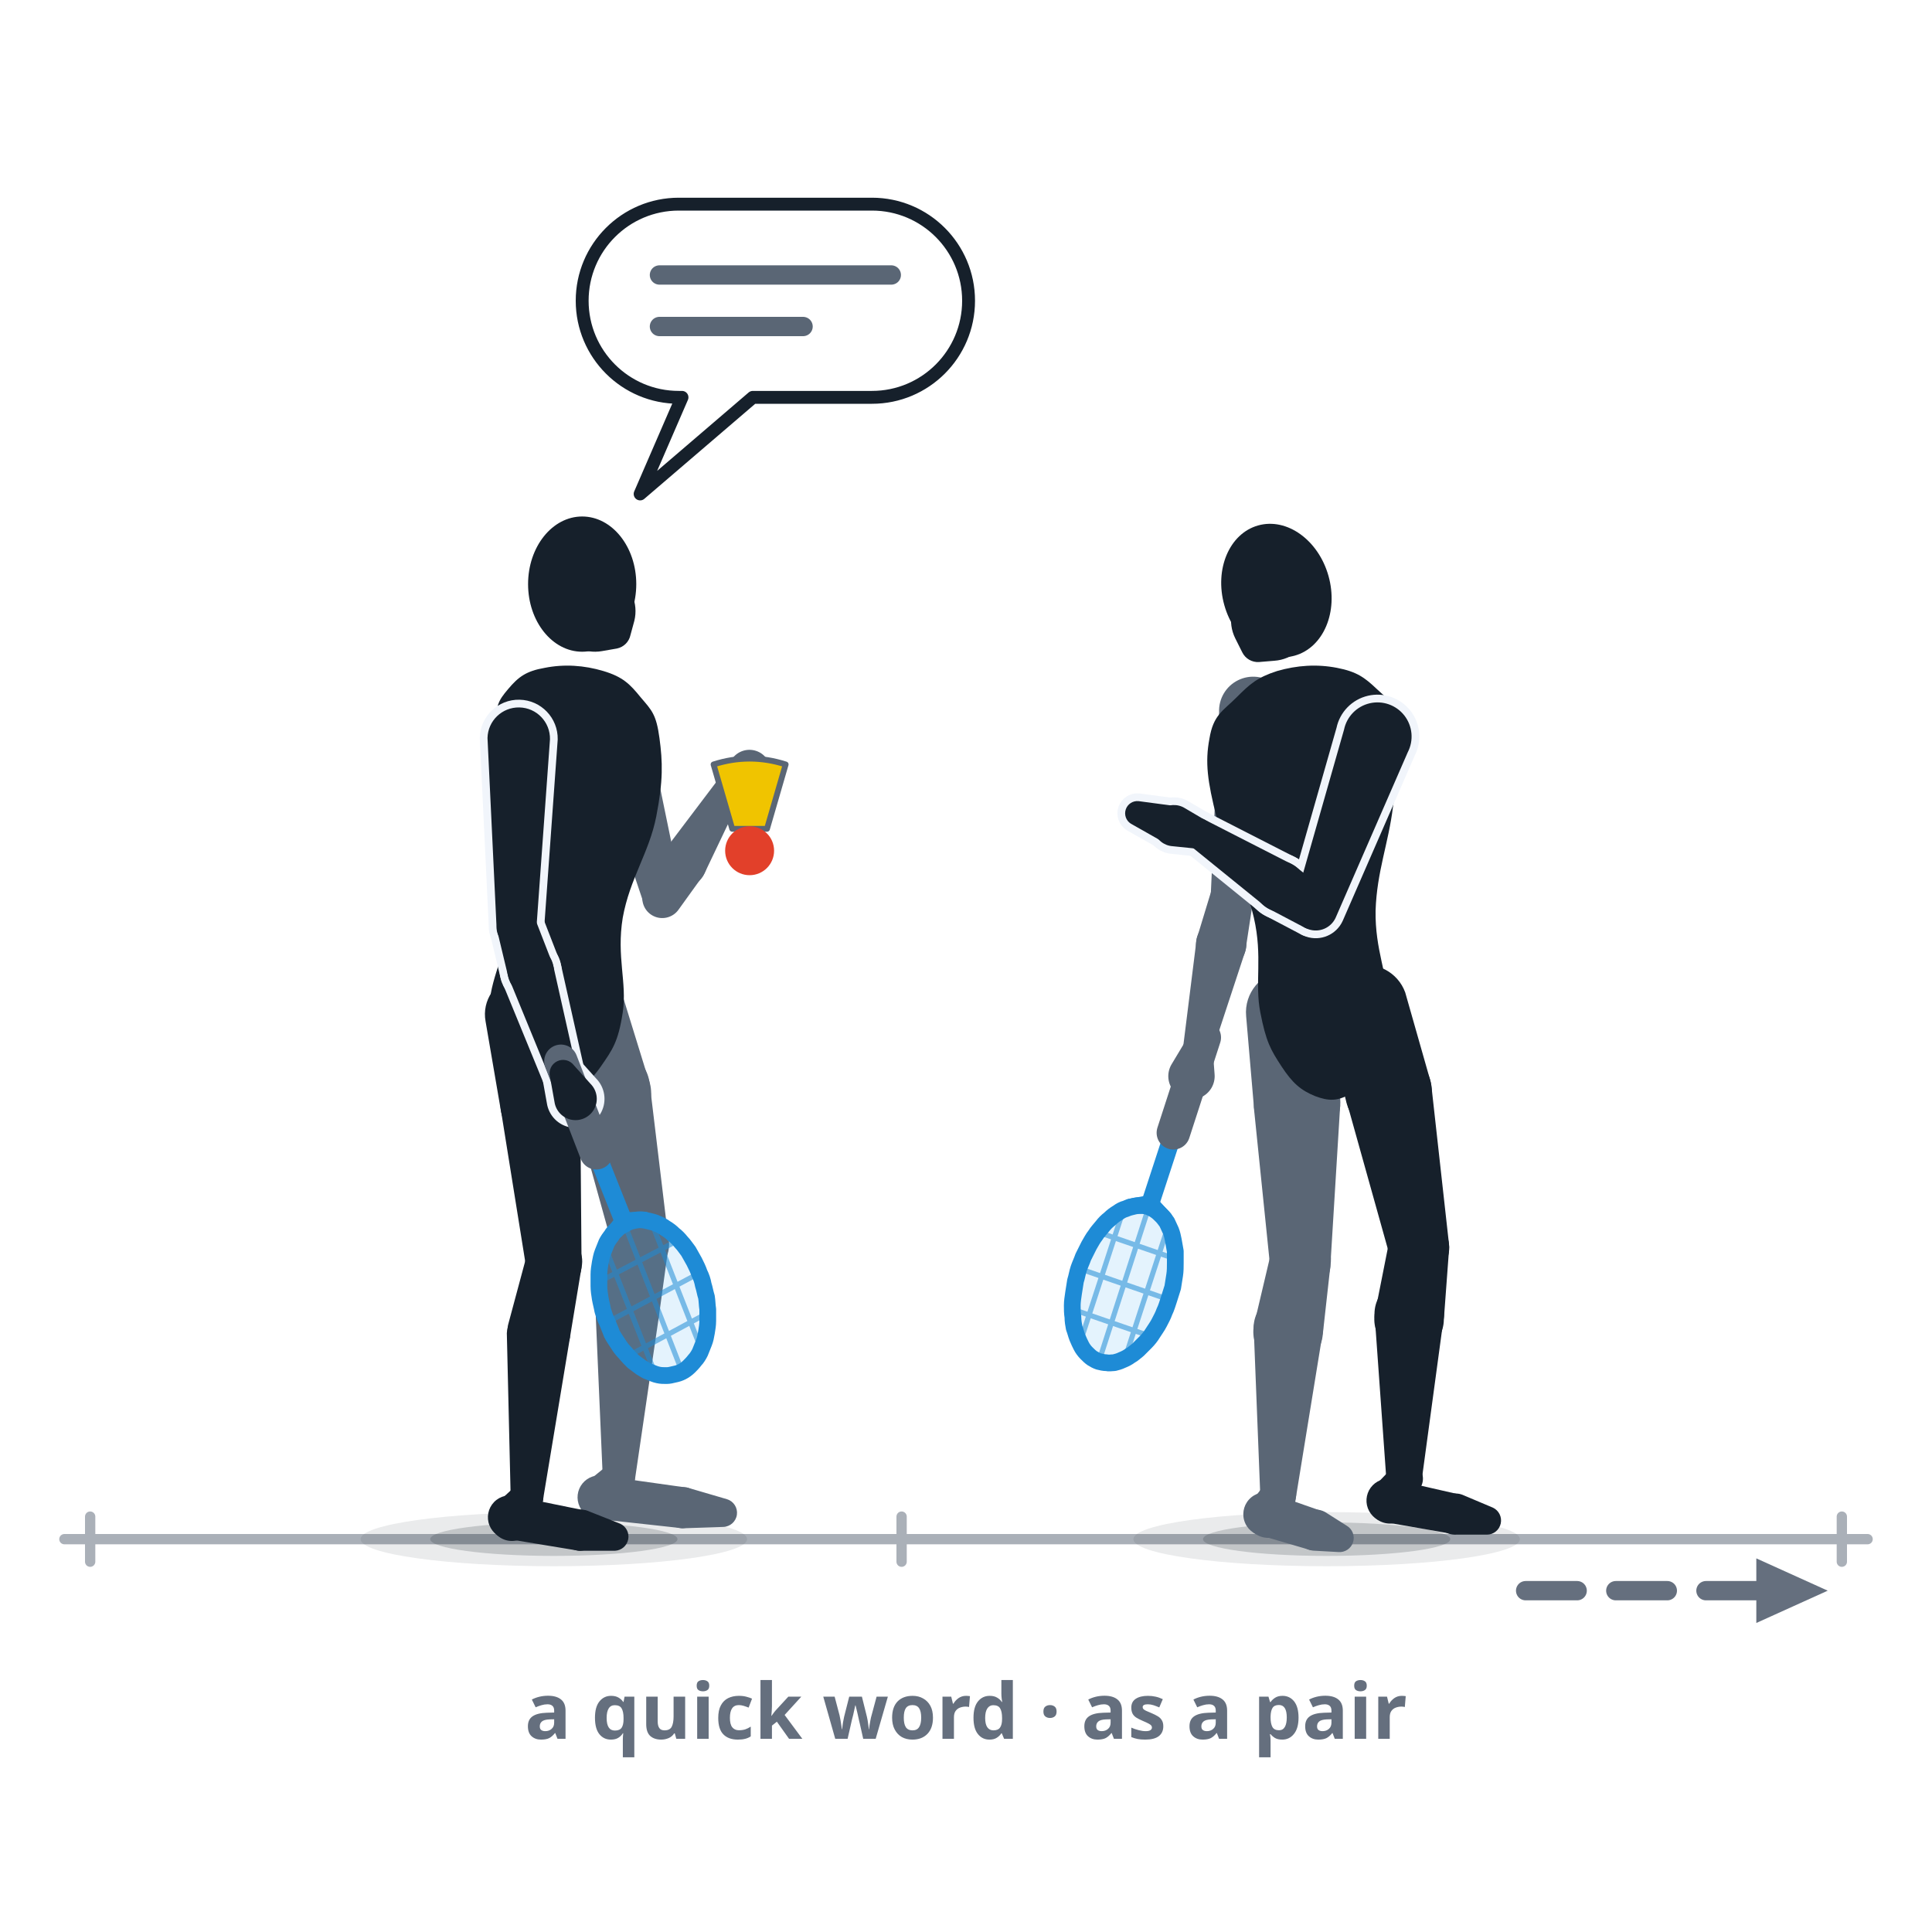
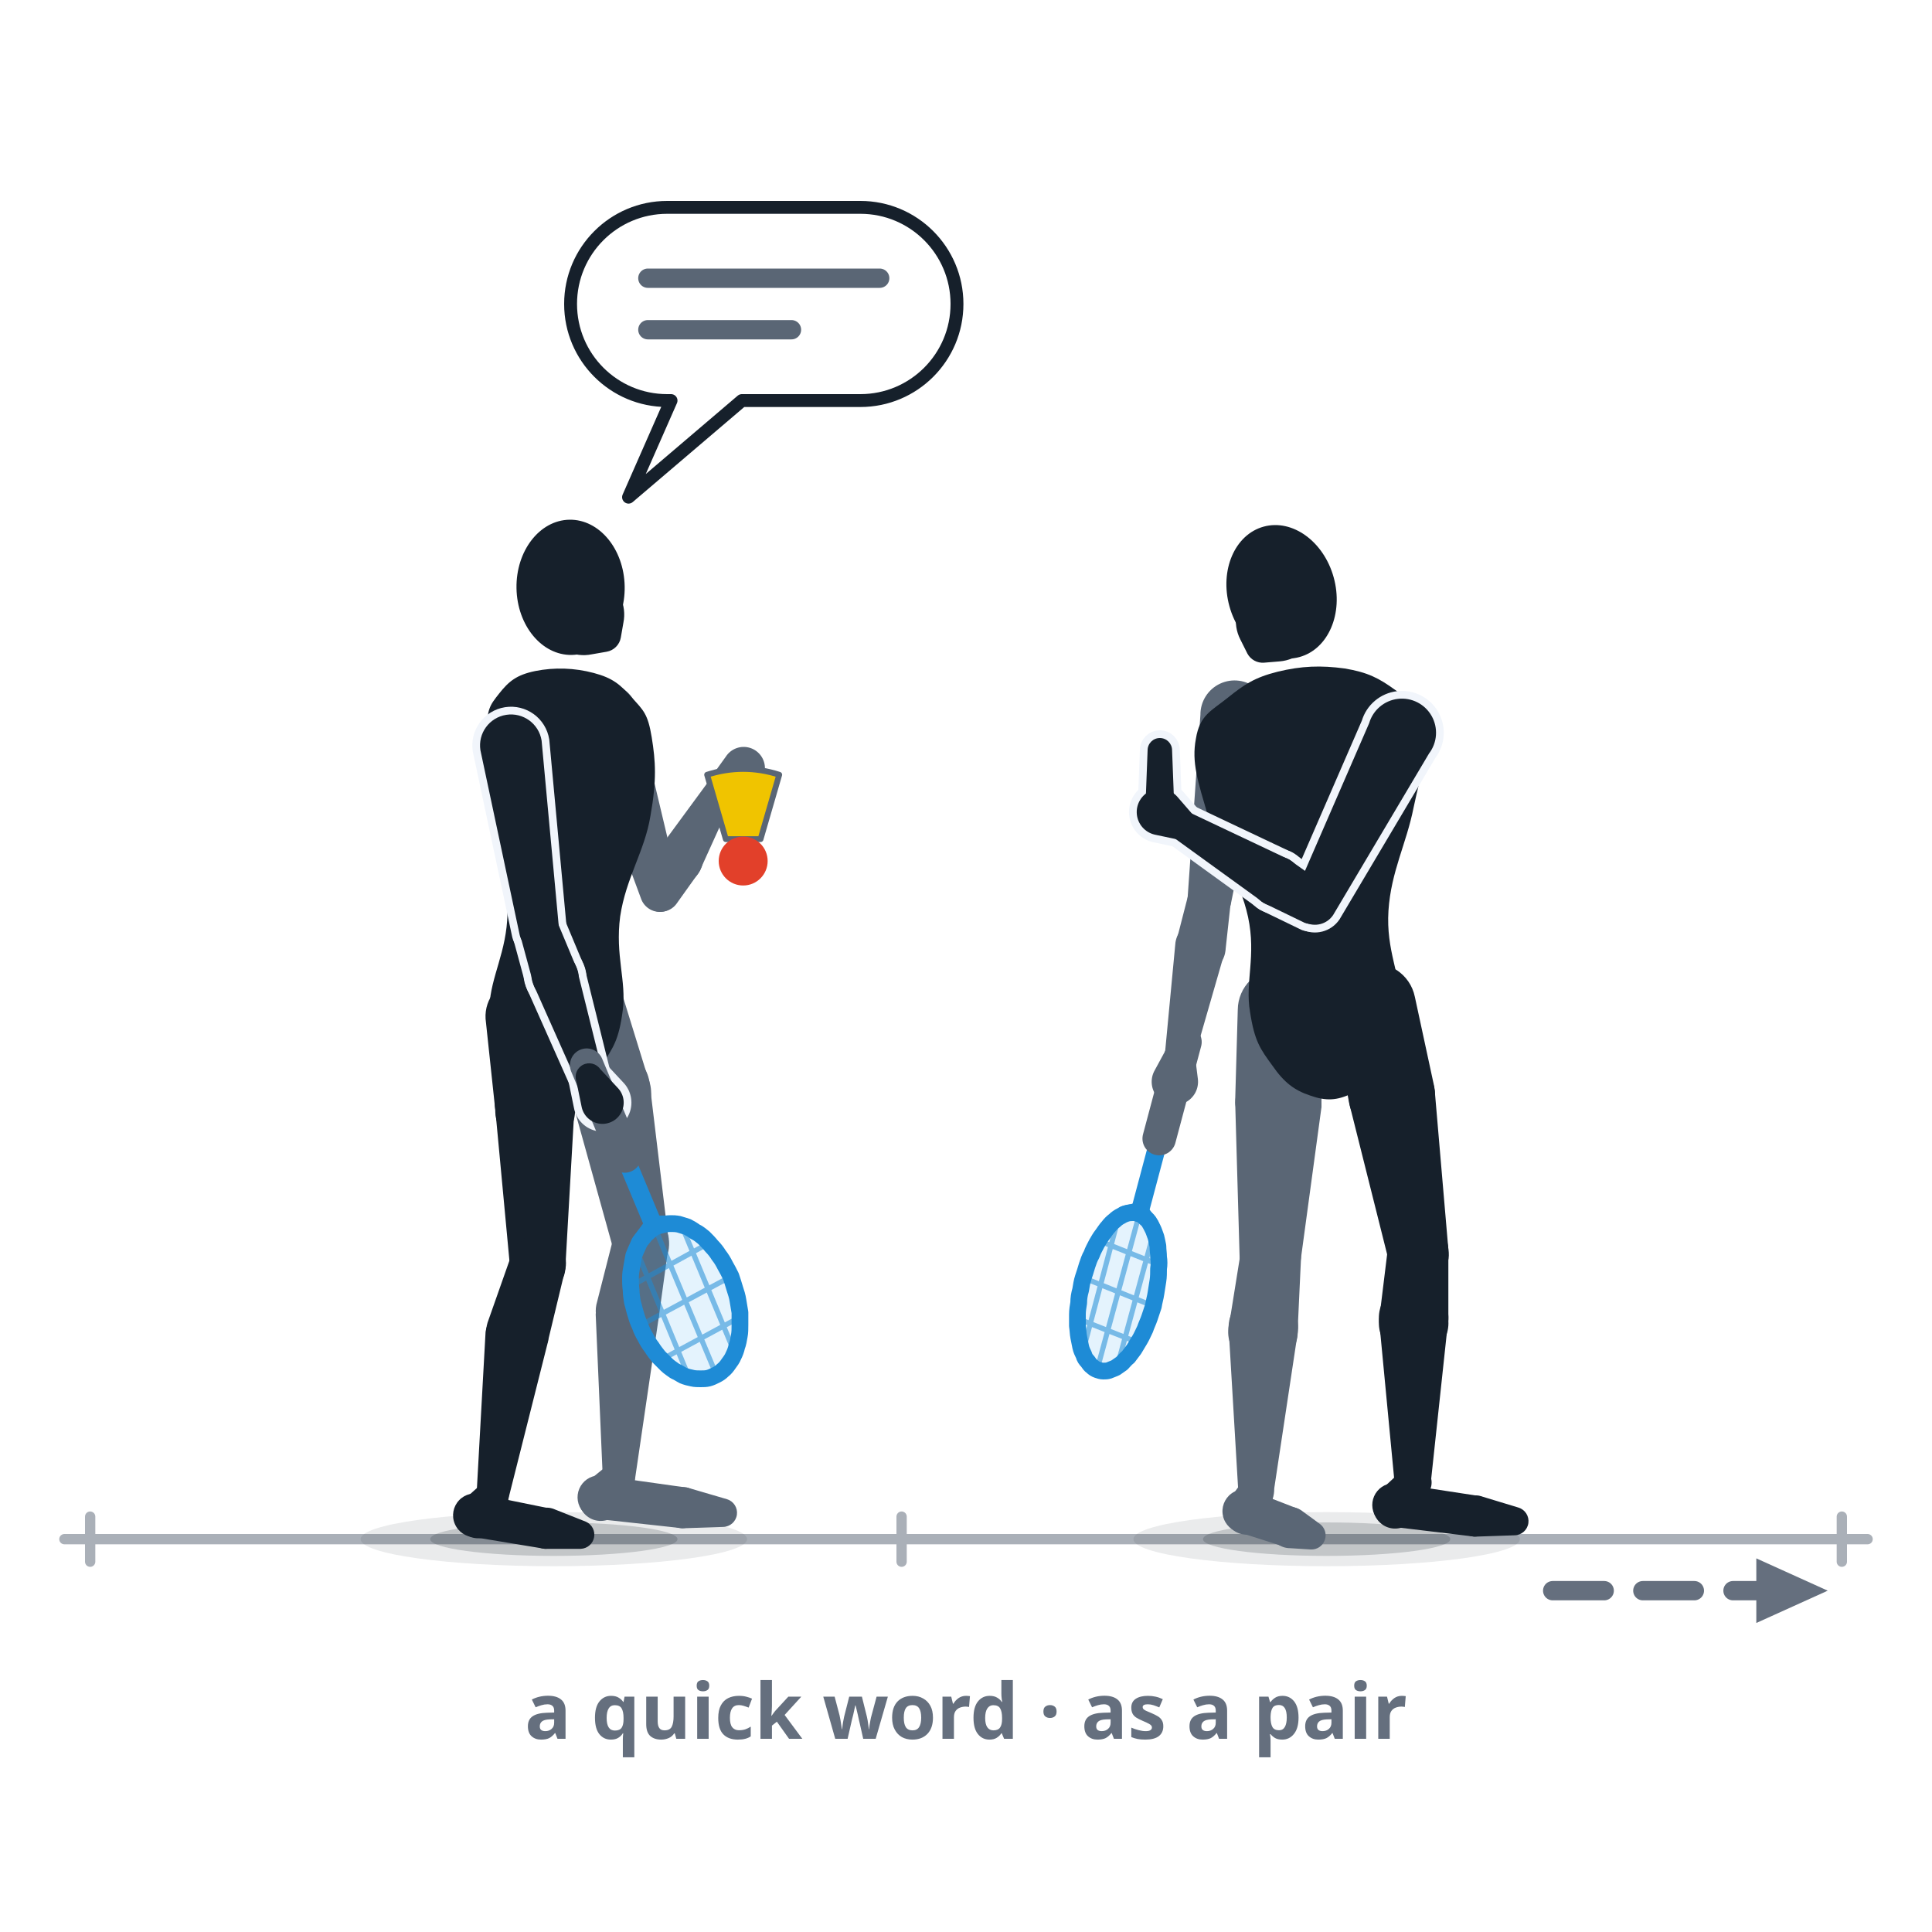
- <svg xmlns="http://www.w3.org/2000/svg" viewBox="0 0 300 300" role="img" data-quelle="figuren" aria-label="Talking it through: two doubles partners in their own court before the serve, facing each other. On the left the rear-court player behind the service line; about to serve, holding the Speeder in the free hand and saying the essentials in one sentence. On the right the attacking player, feet already pointing forward, nods and raises an open hand. A dashed arrow shows the way forward.">
+ <svg xmlns="http://www.w3.org/2000/svg" viewBox="0 0 300 300" role="img" data-quelle="figuren" aria-label="Talking it through: two doubles partners in their own court before the serve, facing each other. On the left, behind the service line, the rear-court player, who serves next, holds the Speeder in the free hand and says the essentials in one sentence. On the right the attacking player, feet already pointing forward, nods and gives a thumbs-up. A dashed arrow shows the attacking player's path to the front.">
  <style>
    .s-k{fill:var(--tinte,#16202b)}
    .s-f{fill:var(--tinte-2,#5a6675)}
    .s-x{fill:var(--flaeche-2,#f1f5fb);stroke:var(--flaeche-2,#f1f5fb);stroke-width:2.4;stroke-linejoin:round}
    .s-rf{fill:var(--primaer,#38a4f1);opacity:.14}
    .s-rs{fill:none;stroke:var(--primaer-dunkel,#1e8bd6);stroke-width:.8;opacity:.55}
    .s-rr{fill:none;stroke:var(--primaer-dunkel,#1e8bd6);stroke-width:2.6;stroke-linejoin:round}
    .s-rh{fill:none;stroke:var(--primaer-dunkel,#1e8bd6);stroke-width:2.1;stroke-linecap:round;stroke-linejoin:round}
    .s-rsch{fill:none;stroke:var(--primaer-dunkel,#1e8bd6);stroke-width:2.8;stroke-linecap:round}
    .s-rg{fill:none;stroke:var(--tinte-2,#5a6675);stroke-width:5.2;stroke-linecap:round}
    .s-korb{fill:var(--speeder-korb,#f0c400);stroke:var(--tinte-2,#5a6675);stroke-width:.9;stroke-linejoin:round}
    .s-kappe{fill:var(--speeder-kappe,#e2402a)}
    .s-sch{fill:var(--schatten-boden,#16202b2e)}
    .s-schw{fill:var(--schatten-boden,#16202b2e);opacity:.5}
    .s-wegg{fill:none;stroke:var(--tinte-3,#656f7e);stroke-width:3;stroke-dasharray:8 6;stroke-linecap:round}
    .s-mkg{fill:var(--tinte-3,#656f7e)}
    .s-boden{fill:none;stroke:var(--tinte-3,#656f7e);stroke-width:1.6;opacity:.55;stroke-linecap:round}
    .s-blase{fill:var(--flaeche,#ffffff);stroke:var(--tinte,#16202b);stroke-width:2;stroke-linejoin:round}
    .s-zeile{fill:none;stroke:var(--tinte-2,#5a6675);stroke-width:3;stroke-linecap:round}
    .st{fill:var(--tinte-3,#656f7e);font:600 12px/1 system-ui,sans-serif;text-anchor:middle}
  </style>
  <defs>
    <marker id="p047" viewBox="0 0 10 10" markerWidth="4.4" markerHeight="4.4" refX="5" refY="5" orient="auto">
      <path d="M1,1.2 L9.4,5 L1,8.8 Z" class="s-mkg" />
    </marker>
  </defs>
  <path class="s-boden" d="M10,239L290,239M14,235.5L14,242.5M140,235.5L140,242.5M286,235.5L286,242.5" />
  <ellipse class="s-schw" cx="86" cy="239" rx="30" ry="4.2" />
  <ellipse class="s-sch" cx="86" cy="239" rx="19.2" ry="2.6" />
  <ellipse class="s-schw" cx="206" cy="239" rx="30" ry="4.2" />
  <ellipse class="s-sch" cx="206" cy="239" rx="19.2" ry="2.6" />
-   <path class="s-wegg" d="M236.9,247L278,247" marker-end="url(#p047)" />
+   <path class="s-wegg" d="M241.1,247L278,247" marker-end="url(#p047)" />
  <g class="s-f">
-     <path d="M193.5,157.8L194.7,171.8A6.7,6.7 0 1 0 208.1,170.5L206.5,156.6A6.5,6.5 0 0 0 193.5,157.8Z" />
-     <path d="M194.7,172L197.2,196.4A4.7,4.7 0 0 0 206.6,196.2L208.1,171.7A6.7,6.7 0 1 0 194.7,172Z" />
-     <path d="M197.3,194.8L194.8,205.4A5.4,5.4 0 1 0 205.4,207.2L206.6,196.4A4.7,4.7 0 0 0 197.3,194.8Z" />
-     <path d="M194.7,206.9L195.7,232.3A2.7,2.7 0 0 0 201.2,232.7L205.3,207.5A5.4,5.4 0 1 0 194.7,206.9Z" />
-     <path d="M196.3,230.6L194.3,233.2A3.4,3.4 0 1 0 200.2,236.2L201.1,233A2.7,2.7 0 0 0 196.3,230.6Z" />
-     <path d="M196,238.5L203.5,240.7A3.2,3.2 0 0 0 205.4,234.7L198,232.1A3.4,3.4 0 1 0 196,238.5Z" />
-     <path d="M204.2,240.8L207.8,241A2.2,2.2 0 0 0 209.1,236.9L206.1,235A3.2,3.2 0 1 0 204.2,240.8Z" />
+     <path d="M192.2,156.8L191.8,170.8A6.7,6.7 0 1 0 205.2,171L205.2,156.9A6.5,6.5 0 0 0 192.2,156.8Z" />
+     <path d="M191.8,171.2L192.5,195.7A4.7,4.7 0 0 0 201.9,196.2L205.2,171.9A6.7,6.7 0 1 0 191.8,171.2Z" />
+     <path d="M192.6,194.8L190.9,205.4A5.4,5.4 0 1 0 201.5,206.5L202,195.8A4.7,4.7 0 0 0 192.6,194.8Z" />
+     <path d="M190.8,206.6L192.3,231.9A2.7,2.7 0 0 0 197.7,232.2L201.5,207A5.4,5.4 0 1 0 190.8,206.6Z" />
+     <path d="M192.8,230.2L190.9,232.8A3.4,3.4 0 1 0 196.9,235.6L197.7,232.4A2.7,2.7 0 0 0 192.8,230.2Z" />
+     <path d="M192.6,238L199.5,240.2A3.2,3.2 0 0 0 201.6,234.3L194.9,231.7A3.4,3.4 0 1 0 192.6,238Z" />
+     <path d="M200.3,240.4L203.5,240.6A2.2,2.2 0 0 0 204.9,236.6L202.3,234.7A3.2,3.2 0 1 0 200.3,240.4Z" />
  </g>
  <g class="s-f">
-     <path d="M189.3,110.6L188,139.1A3.4,3.4 0 0 0 194.6,139.8L199.7,111.8A5.3,5.3 0 1 0 189.3,110.6Z" />
-     <path d="M188.1,138.3L186,145.2A3.9,3.9 0 1 0 193.5,146.9L194.6,139.7A3.4,3.4 0 0 0 188.1,138.3Z" />
-     <path d="M185.8,145.9L183.7,162.7A2.3,2.3 0 0 0 188.1,163.7L193.4,147.6A3.9,3.9 0 1 0 185.8,145.9Z" />
+     <path d="M186.4,111L184.4,139.6A3.4,3.4 0 0 0 191.1,140.5L196.8,112.4A5.3,5.3 0 1 0 186.4,111Z" />
+     <path d="M184.5,139L182.7,146A3.9,3.9 0 1 0 190.3,147.5L191.1,140.2A3.4,3.4 0 0 0 184.5,139Z" />
+     <path d="M182.5,146.6L180.9,163.5A2.3,2.3 0 0 0 185.4,164.4L190.1,148.1A3.9,3.9 0 1 0 182.5,146.6Z" />
  </g>
-   <path class="s-rf" d="M170.6,211.4C170.3,211.3 169.9,211.1 169.6,210.9C169.3,210.7 169,210.4 168.7,210.1C168.4,209.8 168.1,209.4 167.9,209C167.7,208.6 167.5,208.2 167.3,207.7C167.1,207.2 167,206.7 166.8,206.2C166.7,205.7 166.6,205.1 166.6,204.5C166.5,203.9 166.5,203.3 166.5,202.7C166.5,202.1 166.6,201.5 166.7,200.8C166.8,200.2 166.9,199.6 167,198.9C167.2,198.3 167.3,197.6 167.5,197C167.7,196.4 168,195.8 168.2,195.2C168.5,194.6 168.8,194 169.1,193.4C169.4,192.9 169.7,192.3 170.1,191.8C170.4,191.3 170.8,190.9 171.2,190.4C171.5,190 171.9,189.6 172.3,189.3C172.7,188.9 173.1,188.6 173.6,188.3C174,188 174.4,187.8 174.8,187.7C175.2,187.5 175.7,187.4 176.1,187.3C176.5,187.2 176.9,187.2 177.3,187.2C177.7,187.2 178.1,187.3 178.4,187.4C178.8,187.6 179.1,187.7 179.5,188C179.8,188.2 180.1,188.5 180.4,188.8C180.7,189.1 180.9,189.4 181.2,189.8C181.4,190.2 181.6,190.7 181.8,191.1C182,191.6 182.1,192.1 182.2,192.6C182.3,193.2 182.4,193.7 182.5,194.3C182.5,194.9 182.5,195.5 182.5,196.1C182.5,196.7 182.5,197.4 182.4,198C182.3,198.6 182.2,199.3 182.1,199.9C181.9,200.5 181.7,201.2 181.5,201.8C181.3,202.4 181.1,203.1 180.8,203.7C180.6,204.3 180.3,204.8 180,205.4C179.7,206 179.3,206.5 179,207C178.7,207.5 178.3,208 177.9,208.4C177.5,208.8 177.1,209.2 176.7,209.6C176.3,209.9 175.9,210.3 175.5,210.5C175.1,210.8 174.7,211 174.2,211.2C173.8,211.4 173.4,211.5 173,211.6C172.6,211.6 172.2,211.7 171.8,211.6C171.4,211.6 171,211.5 170.6,211.4Z" />
-   <path class="s-rs" d="M181.2,191L174.9,210.3M178.1,188.3L170.9,210.6M174.2,188.6L167.9,207.9M182,195.3L171,191.5M180.9,201.6L168.2,197.2M178.1,207.3L167.1,203.5" />
-   <path class="s-rh" d="M181,189.1L178.7,186.6L175.4,187.2" />
-   <path class="s-rsch" d="M182.2,175.9L178.7,186.6" />
-   <path class="s-rr" d="M170.6,211.4C170.3,211.3 169.9,211.1 169.6,210.9C169.3,210.7 169,210.4 168.7,210.1C168.4,209.8 168.1,209.4 167.9,209C167.7,208.6 167.5,208.2 167.3,207.7C167.1,207.2 167,206.7 166.8,206.2C166.7,205.7 166.6,205.1 166.6,204.5C166.5,203.9 166.5,203.3 166.5,202.7C166.5,202.1 166.6,201.5 166.7,200.8C166.8,200.2 166.9,199.6 167,198.9C167.2,198.3 167.3,197.6 167.5,197C167.7,196.4 168,195.8 168.2,195.2C168.5,194.6 168.8,194 169.1,193.4C169.4,192.9 169.7,192.3 170.1,191.8C170.4,191.3 170.8,190.9 171.2,190.4C171.5,190 171.9,189.6 172.3,189.3C172.7,188.9 173.1,188.6 173.6,188.3C174,188 174.4,187.8 174.8,187.7C175.2,187.5 175.7,187.4 176.1,187.3C176.5,187.2 176.9,187.2 177.3,187.2C177.7,187.2 178.1,187.3 178.4,187.4C178.8,187.6 179.1,187.7 179.5,188C179.8,188.2 180.1,188.5 180.4,188.8C180.7,189.1 180.9,189.4 181.2,189.8C181.4,190.2 181.6,190.7 181.8,191.1C182,191.6 182.1,192.1 182.2,192.6C182.3,193.2 182.4,193.7 182.5,194.3C182.5,194.9 182.5,195.5 182.5,196.1C182.5,196.7 182.5,197.4 182.4,198C182.3,198.6 182.2,199.3 182.1,199.9C181.9,200.5 181.7,201.2 181.5,201.8C181.3,202.4 181.1,203.1 180.8,203.7C180.6,204.3 180.3,204.8 180,205.4C179.7,206 179.3,206.5 179,207C178.7,207.5 178.3,208 177.9,208.4C177.5,208.8 177.1,209.2 176.7,209.6C176.3,209.9 175.9,210.3 175.5,210.5C175.1,210.8 174.7,211 174.2,211.2C173.8,211.4 173.4,211.5 173,211.6C172.6,211.6 172.2,211.7 171.8,211.6C171.4,211.6 171,211.5 170.6,211.4Z" />
-   <path class="s-rg" d="M187,161.1L182.2,175.9" />
+   <path class="s-rf" d="M170.4,212.7C170.1,212.6 169.8,212.4 169.6,212.2C169.3,212 169.1,211.7 168.9,211.4C168.6,211.1 168.4,210.8 168.3,210.4C168.1,210 167.9,209.6 167.8,209.1C167.7,208.6 167.6,208.1 167.5,207.6C167.4,207.1 167.4,206.5 167.3,205.9C167.3,205.4 167.3,204.8 167.3,204.1C167.3,203.5 167.4,202.9 167.5,202.3C167.5,201.6 167.6,201 167.8,200.3C167.9,199.7 168,199 168.2,198.4C168.4,197.8 168.6,197.2 168.8,196.5C169,195.9 169.2,195.3 169.5,194.8C169.7,194.2 170,193.7 170.3,193.1C170.6,192.6 170.8,192.2 171.2,191.7C171.5,191.3 171.8,190.8 172.1,190.5C172.4,190.1 172.7,189.8 173.1,189.5C173.4,189.2 173.7,189 174.1,188.8C174.4,188.6 174.7,188.5 175,188.4C175.4,188.3 175.7,188.3 176,188.3C176.3,188.3 176.6,188.4 176.9,188.5C177.2,188.6 177.4,188.7 177.7,189C177.9,189.2 178.2,189.4 178.4,189.7C178.6,190 178.8,190.4 179,190.8C179.2,191.2 179.3,191.6 179.5,192.1C179.6,192.5 179.7,193 179.8,193.5C179.8,194.1 179.9,194.6 179.9,195.2C180,195.8 180,196.4 179.9,197C179.9,197.6 179.9,198.3 179.8,198.9C179.7,199.5 179.6,200.2 179.5,200.8C179.4,201.5 179.2,202.1 179.1,202.8C178.9,203.4 178.7,204 178.5,204.6C178.3,205.2 178,205.8 177.8,206.4C177.5,207 177.3,207.5 177,208C176.7,208.5 176.4,209 176.1,209.5C175.8,209.9 175.5,210.3 175.2,210.7C174.8,211 174.5,211.4 174.2,211.7C173.9,211.9 173.5,212.2 173.2,212.4C172.9,212.5 172.5,212.7 172.2,212.8C171.9,212.9 171.6,212.9 171.3,212.9C171,212.9 170.7,212.8 170.4,212.7Z" />
+   <path class="s-rs" d="M179,191.9L173.7,211.4M176.7,189.3L170.6,211.8M173.5,189.7L168.3,209.3M179.5,196.2L171,192.8M178.6,202.6L168.7,198.6M176.3,208.3L167.7,204.9" />
+   <path class="s-rh" d="M178.9,190.1L177.1,187.7L174.5,188.3" />
+   <path class="s-rsch" d="M180,176.8L177.1,187.7" />
+   <path class="s-rr" d="M170.4,212.7C170.1,212.6 169.8,212.4 169.6,212.2C169.3,212 169.1,211.7 168.9,211.4C168.6,211.1 168.4,210.8 168.3,210.4C168.1,210 167.9,209.6 167.8,209.1C167.7,208.6 167.6,208.1 167.5,207.6C167.4,207.1 167.4,206.5 167.3,205.9C167.3,205.4 167.3,204.8 167.3,204.1C167.3,203.5 167.4,202.9 167.5,202.3C167.5,201.6 167.6,201 167.8,200.3C167.9,199.7 168,199 168.2,198.4C168.4,197.8 168.6,197.2 168.8,196.5C169,195.9 169.2,195.3 169.5,194.8C169.7,194.2 170,193.7 170.3,193.1C170.6,192.6 170.8,192.2 171.2,191.7C171.5,191.3 171.8,190.8 172.1,190.5C172.4,190.1 172.7,189.8 173.1,189.5C173.4,189.2 173.7,189 174.1,188.8C174.4,188.6 174.7,188.5 175,188.4C175.4,188.3 175.7,188.3 176,188.3C176.3,188.3 176.6,188.4 176.9,188.5C177.2,188.6 177.4,188.7 177.7,189C177.9,189.2 178.2,189.4 178.4,189.7C178.6,190 178.8,190.4 179,190.8C179.2,191.2 179.3,191.6 179.5,192.1C179.6,192.5 179.7,193 179.8,193.5C179.8,194.1 179.9,194.6 179.9,195.2C180,195.8 180,196.4 179.9,197C179.9,197.6 179.9,198.3 179.8,198.9C179.7,199.5 179.6,200.2 179.5,200.8C179.4,201.5 179.2,202.1 179.1,202.8C178.9,203.4 178.7,204 178.5,204.6C178.3,205.2 178,205.8 177.8,206.4C177.5,207 177.3,207.5 177,208C176.7,208.5 176.4,209 176.1,209.5C175.8,209.9 175.5,210.3 175.2,210.7C174.8,211 174.5,211.4 174.2,211.7C173.9,211.9 173.5,212.2 173.2,212.4C172.9,212.5 172.5,212.7 172.2,212.8C171.9,212.9 171.6,212.9 171.3,212.9C171,212.9 170.7,212.8 170.4,212.7Z" />
+   <path class="s-rg" d="M184,161.8L180,176.8" />
  <g class="s-f">
-     <path d="M184,161.8L181.9,165.3A3.6,3.6 0 1 0 188.6,166.8L188.3,162.8A2.3,2.3 0 0 0 184,161.8Z" />
+     <path d="M181.2,162.7L179.3,166.2A3.6,3.6 0 1 0 186,167.5L185.5,163.5A2.3,2.3 0 0 0 181.2,162.7Z" />
  </g>
  <g class="s-k">
-     <path d="M207.6,103.7C210.7,104.3 211.9,105.2 213.8,107C215.8,108.9 217,109.3 217.5,112.9C218,116.6 217.1,119.6 216.3,125.3C215.6,131 213.8,135.3 213.6,141.4C213.5,147.5 215.5,151.4 215.6,156C215.6,160.7 215.1,161.9 213.9,164.7C212.7,167.5 211.6,168.8 209.6,169.9C207.7,171 206.3,171 204.2,170.2C202,169.3 200.7,168.2 199,165.6C197.3,163 196.6,161.8 195.7,157.2C194.8,152.6 196.1,148.6 194.7,142.5C193.3,136.4 190.3,132.5 188.9,126.9C187.5,121.3 187.1,118.4 187.8,114.7C188.4,111 189.9,110.4 192,108.3C194.1,106.2 195.2,105.2 198.3,104.2C201.4,103.3 204.5,103.1 207.6,103.7Z" />
-     <path d="M205.7,157.5L209.1,171.3A6.7,6.7 0 1 0 222.1,167.8L218.2,154.1A6.5,6.5 0 0 0 205.7,157.5Z" />
-     <path d="M209.2,171.4L215.8,195A4.7,4.7 0 0 0 225,193.2L222.3,168.9A6.7,6.7 0 1 0 209.2,171.4Z" />
-     <path d="M215.7,192.8L213.6,203.4A5.4,5.4 0 1 0 224.2,204.9L225,194.1A4.7,4.7 0 0 0 215.7,192.8Z" />
-     <path d="M213.5,204.9L215.3,230.1A2.7,2.7 0 0 0 220.7,230.3L224.1,205.2A5.4,5.4 0 1 0 213.5,204.9Z" />
-     <path d="M216,228.1L213.5,230.7A3.4,3.4 0 1 0 219,234.4L220.5,231.1A2.7,2.7 0 0 0 216,228.1Z" />
-     <path d="M215.3,236.4L225.6,238.2A3.2,3.2 0 0 0 226.8,232.1L216.7,229.8A3.4,3.4 0 1 0 215.3,236.4Z" />
-     <path d="M226.1,238.3L230.9,238.3A2.2,2.2 0 0 0 231.8,234.1L227.3,232.2A3.2,3.2 0 1 0 226.1,238.3Z" />
+     <path d="M208.8,103.8C212.4,104.4 214.1,105.3 216.6,107.1C219.1,109 220.7,109.4 221.3,113C221.9,116.7 220.7,119.7 219.5,125.4C218.4,131 216,135.3 215.6,141.4C215.2,147.6 217.5,151.4 217.5,156C217.4,160.7 216.7,162 215.2,164.7C213.7,167.5 212.3,168.8 209.9,169.8C207.6,170.9 205.9,171 203.4,170.1C201,169.3 199.4,168.1 197.6,165.5C195.7,162.9 194.8,161.7 194.1,157.1C193.3,152.5 195.1,148.5 193.8,142.4C192.5,136.4 189.3,132.4 187.6,126.8C186,121.3 185,118.4 185.7,114.7C186.3,111 188.1,110.4 190.7,108.3C193.2,106.3 194.8,105.2 198.4,104.3C202.1,103.4 205.1,103.3 208.8,103.8Z" />
+     <path d="M206.9,157.4L209.5,171.3A6.7,6.7 0 1 0 222.7,168.7L219.7,154.8A6.5,6.5 0 0 0 206.9,157.4Z" />
+     <path d="M209.6,171.7L215.6,195.6A4.7,4.7 0 0 0 224.9,194L222.8,169.5A6.7,6.7 0 1 0 209.6,171.7Z" />
+     <path d="M215.5,193.9L214.2,204.5A5.4,5.4 0 1 0 224.9,205.1L224.9,194.5A4.7,4.7 0 0 0 215.5,193.9Z" />
+     <path d="M214.2,205.6L216.6,230.8A2.7,2.7 0 0 0 222.1,230.9L224.8,205.7A5.4,5.4 0 1 0 214.2,205.6Z" />
+     <path d="M217.5,228.5L214.5,231.3A3.4,3.4 0 1 0 219.7,235.4L221.7,231.9A2.7,2.7 0 0 0 217.5,228.5Z" />
+     <path d="M216.4,237.1L228.9,238.6A3.2,3.2 0 0 0 229.7,232.3L217.3,230.4A3.4,3.4 0 1 0 216.4,237.1Z" />
+     <path d="M229.3,238.6L235.2,238.4A2.2,2.2 0 0 0 235.8,234.1L230.2,232.4A3.2,3.2 0 1 0 229.3,238.6Z" />
  </g>
  <g class="s-k">
-     <ellipse cx="198.2" cy="91.7" rx="8.4" ry="10.5" transform="rotate(-15.7 198.2 91.7)" />
-     <path d="M191.8,99.1L192.9,101.3A2.7,2.7 0 0 0 195.5,102.8L197.9,102.6A6.3,6.3 0 1 0 191.8,99.1Z" />
+     <ellipse cx="199" cy="91.9" rx="8.4" ry="10.5" transform="rotate(-15.4 199 91.9)" />
+     <path d="M192.6,99.3L193.7,101.5A2.7,2.7 0 0 0 196.3,102.9L198.7,102.7A6.3,6.3 0 1 0 192.6,99.3Z" />
  </g>
  <g class="s-x">
-     <path d="M208.7,113.3L201,140.3A3.4,3.4 0 0 0 207.4,142.5L218.6,116.8A5.3,5.3 0 1 0 208.7,113.3Z" />
-     <path d="M206.3,138.5L201.2,134.6A3.9,3.9 0 1 0 197,141.1L202.7,144.1A3.4,3.4 0 0 0 206.3,138.5Z" />
-     <path d="M200.6,134.2L187.3,127.4A2.3,2.3 0 0 0 184.8,131.3L196.4,140.7A3.9,3.9 0 1 0 200.6,134.2Z" />
-     <path d="M187.4,127.5L184,125.5A3.2,3.2 0 1 0 182.1,131.4L186,131.8A2.3,2.3 0 0 0 187.4,127.5Z" />
-     <path d="M182.8,125.2L176.8,124.4A1.9,1.9 0 0 0 175.6,127.9L180.9,130.9A3,3 0 1 0 182.8,125.2Z" />
+     <path d="M212.6,112.3L201,139A3.4,3.4 0 0 0 207,142.1L221.9,117A5.3,5.3 0 1 0 212.6,112.3Z" />
+     <path d="M206,137.6L200.2,133.5A3.9,3.9 0 1 0 196.2,140.2L202.6,143.3A3.4,3.4 0 0 0 206,137.6Z" />
+     <path d="M199.6,133.2L184.6,126.1A2.3,2.3 0 0 0 182.3,130.1L195.7,139.8A3.9,3.9 0 1 0 199.6,133.2Z" />
+     <path d="M185.4,126.7L182.8,123.7A3.6,3.6 0 1 0 179.3,129.6L183.1,130.4A2.3,2.3 0 0 0 185.4,126.7Z" />
+     <path d="M182.3,124.3L182,116.5A1.9,1.9 0 0 0 178.2,116.5L177.9,124.3A2.2,2.2 0 1 0 182.3,124.3Z" />
  </g>
  <g class="s-k">
-     <path d="M208.7,113.3L201,140.3A3.4,3.4 0 0 0 207.4,142.5L218.6,116.8A5.3,5.3 0 1 0 208.7,113.3Z" />
-     <path d="M206.3,138.5L201.2,134.6A3.9,3.9 0 1 0 197,141.1L202.7,144.1A3.4,3.4 0 0 0 206.3,138.5Z" />
-     <path d="M200.6,134.2L187.3,127.4A2.3,2.3 0 0 0 184.8,131.3L196.4,140.7A3.9,3.9 0 1 0 200.6,134.2Z" />
+     <path d="M212.6,112.3L201,139A3.4,3.4 0 0 0 207,142.1L221.9,117A5.3,5.3 0 1 0 212.6,112.3Z" />
+     <path d="M206,137.6L200.2,133.5A3.9,3.9 0 1 0 196.2,140.2L202.6,143.3A3.4,3.4 0 0 0 206,137.6Z" />
+     <path d="M199.6,133.2L184.6,126.1A2.3,2.3 0 0 0 182.3,130.1L195.7,139.8A3.9,3.9 0 1 0 199.6,133.2Z" />
  </g>
  <g class="s-k">
-     <path d="M187.4,127.5L184,125.5A3.2,3.2 0 1 0 182.1,131.4L186,131.8A2.3,2.3 0 0 0 187.4,127.5Z" />
-     <path d="M182.8,125.2L176.8,124.4A1.9,1.9 0 0 0 175.6,127.9L180.9,130.9A3,3 0 1 0 182.8,125.2Z" />
+     <path d="M185.4,126.7L182.8,123.7A3.6,3.6 0 1 0 179.3,129.6L183.1,130.4A2.3,2.3 0 0 0 185.4,126.7Z" />
+     <path d="M182.3,124.3L182,116.5A1.9,1.9 0 0 0 178.2,116.5L177.9,124.3A2.2,2.2 0 1 0 182.3,124.3Z" />
  </g>
  <g class="s-f">
    <path d="M84.9,157.2L88.8,170.8A6.2,6.2 0 1 0 100.6,167.3L96.4,153.7A6,6 0 0 0 84.9,157.2Z" />
    <path d="M88.8,170.8L95.3,194.2A4.3,4.3 0 0 0 103.8,192.5L100.9,168.4A6.2,6.2 0 1 0 88.8,170.8Z" />
    <path d="M95.3,192L92.6,202.6A4.9,4.9 0 1 0 102.3,204.5L103.8,193.6A4.3,4.3 0 0 0 95.3,192Z" />
    <path d="M92.5,204.1L93.6,229.5A2.5,2.5 0 0 0 98.6,229.7L102.3,204.5A4.9,4.9 0 1 0 92.5,204.1Z" />
    <path d="M94.5,227.4L91.3,230A3.4,3.4 0 1 0 96.4,234.1L98.3,230.5A2.5,2.5 0 0 0 94.5,227.4Z" />
    <path d="M93.1,235.9L105.9,237.3A3.2,3.2 0 0 0 106.7,231L93.9,229.2A3.4,3.4 0 1 0 93.1,235.9Z" />
    <path d="M106.3,237.3L112.3,237.1A2.2,2.2 0 0 0 112.9,232.8L107.1,231.1A3.2,3.2 0 1 0 106.3,237.3Z" />
  </g>
  <g class="s-f">
-     <path d="M90.7,112.7L100,140.4A3.1,3.1 0 0 0 105.9,138.8L100,110.2A4.8,4.8 0 1 0 90.7,112.7Z" />
-     <path d="M105.4,141.2L109,136.2A3.6,3.6 0 1 0 102.9,132.5L100.1,138A3.1,3.1 0 0 0 105.4,141.2Z" />
-     <path d="M109.4,135.6L115.6,122.6A2.1,2.1 0 0 0 112,120.4L103.3,131.9A3.6,3.6 0 1 0 109.4,135.6Z" />
+     <path d="M89.5,112.4L99.6,139.7A3.1,3.1 0 0 0 105.5,137.9L98.8,109.7A4.8,4.8 0 1 0 89.5,112.4Z" />
+     <path d="M105,140.4L108.5,135.5A3.6,3.6 0 1 0 102.3,131.9L99.7,137.3A3.1,3.1 0 0 0 105,140.4Z" />
+     <path d="M108.8,134.9L114.6,122.1A2.1,2.1 0 0 0 111,120L102.7,131.3A3.6,3.6 0 1 0 108.8,134.9Z" />
  </g>
  <g class="s-f">
-     <path d="M114.2,123.7L117.3,122.9A3.3,3.3 0 1 0 113.7,117.8L111.9,120.4A2.1,2.1 0 0 0 114.2,123.7Z" />
+     <path d="M113.2,123.3L116.2,122.5A3.3,3.3 0 1 0 112.7,117.5L110.9,120A2.1,2.1 0 0 0 113.2,123.3Z" />
  </g>
  <g class="s-k">
-     <path d="M93.7,104.2C96.7,105.1 97.8,106.2 99.5,108.3C101.2,110.3 101.9,110.9 102.4,114.6C102.9,118.3 103,121.2 101.9,126.8C100.8,132.4 97.8,136.4 96.7,142.5C95.7,148.6 97.4,152.6 96.7,157.2C96,161.8 95.1,163 93.3,165.6C91.5,168.2 89.8,169.3 87.7,170.2C85.5,171 84.4,171 82.5,169.9C80.5,168.8 79.1,167.5 77.8,164.7C76.5,161.9 75.8,160.6 76,156C76.3,151.3 78.9,147.6 79.2,141.4C79.4,135.3 77.9,131 77.4,125.3C76.9,119.7 76.5,116.7 76.8,113C77.1,109.4 77.3,108.9 78.9,107C80.5,105.1 81.7,104.2 84.6,103.7C87.6,103.1 90.7,103.3 93.7,104.2Z" />
-     <path d="M75.4,158.6L77.8,172.6A6.2,6.2 0 1 0 90,170.3L87.2,156.4A6,6 0 0 0 75.4,158.6Z" />
-     <path d="M77.8,172.5L81.7,196.8A4.3,4.3 0 0 0 90.3,196L90.1,171.5A6.2,6.2 0 1 0 77.8,172.5Z" />
-     <path d="M81.8,194.9L78.9,205.7A4.9,4.9 0 1 0 88.5,207.7L90.3,196.8A4.3,4.3 0 0 0 81.8,194.9Z" />
-     <path d="M78.7,207L79.3,232.6A2.5,2.5 0 0 0 84.3,233L88.5,207.7A4.9,4.9 0 1 0 78.7,207Z" />
-     <path d="M80.1,230.7L77.4,233.2A3.4,3.4 0 1 0 82.7,237L84.1,233.6A2.5,2.5 0 0 0 80.1,230.7Z" />
-     <path d="M79,239L89.9,240.8A3.2,3.2 0 0 0 91.1,234.6L80.3,232.4A3.4,3.4 0 1 0 79,239Z" />
-     <path d="M90.4,240.8L95.5,240.8A2.2,2.2 0 0 0 96.3,236.6L91.5,234.7A3.2,3.2 0 1 0 90.4,240.8Z" />
+     <path d="M92.2,104.5C95.2,105.3 96.3,106.3 98.1,108.3C99.9,110.3 100.6,110.8 101.2,114.5C101.8,118.2 102,121.1 101,126.7C100.1,132.2 97.2,136.3 96.3,142.3C95.5,148.4 97.3,152.3 96.7,156.9C96.1,161.5 95.2,162.7 93.5,165.3C91.8,167.9 90.2,169.1 88.1,170C85.9,170.9 84.8,170.9 82.8,169.8C80.8,168.8 79.4,167.5 78.1,164.8C76.7,162.1 75.9,160.9 76,156.3C76.2,151.6 78.7,147.8 78.8,141.8C78.8,135.7 77.1,131.5 76.5,125.9C75.8,120.3 75.3,117.3 75.5,113.7C75.7,110 76,109.6 77.5,107.7C79,105.8 80.2,104.8 83.1,104.2C86.1,103.6 89.2,103.7 92.2,104.5Z" />
+     <path d="M75.4,158.2L76.9,172.3A6.2,6.2 0 1 0 89.1,170.8L87.3,156.8A6,6 0 0 0 75.4,158.2Z" />
+     <path d="M76.9,172.2L79.2,196.8A4.3,4.3 0 0 0 87.8,196.6L89.2,172A6.2,6.2 0 1 0 76.9,172.2Z" />
+     <path d="M79.4,194.9L75.7,205.4A4.9,4.9 0 1 0 85.1,208.2L87.7,197.4A4.3,4.3 0 0 0 79.4,194.9Z" />
+     <path d="M75.4,206.8L74,232.1A2.5,2.5 0 0 0 78.9,232.9L85.1,208.3A4.9,4.9 0 1 0 75.4,206.8Z" />
+     <path d="M74.8,230.4L72,232.9A3.4,3.4 0 1 0 77.4,236.7L78.8,233.2A2.5,2.5 0 0 0 74.8,230.4Z" />
+     <path d="M73.7,238.7L84.6,240.5A3.2,3.2 0 0 0 85.7,234.3L74.9,232.1A3.4,3.4 0 1 0 73.7,238.7Z" />
+     <path d="M85.1,240.5L90.2,240.5A2.2,2.2 0 0 0 91,236.3L86.2,234.4A3.2,3.2 0 1 0 85.1,240.5Z" />
  </g>
  <g class="s-k">
-     <ellipse cx="90.4" cy="90.7" rx="8.4" ry="10.5" transform="rotate(0 90.4 90.7)" />
-     <path d="M93.5,101.1L95.8,100.7A2.7,2.7 0 0 0 97.9,98.6L98.5,96.4A6.3,6.3 0 1 0 93.5,101.1Z" />
+     <ellipse cx="88.6" cy="91.2" rx="8.4" ry="10.5" transform="rotate(-1 88.6 91.2)" />
+     <path d="M91.9,101.6L94.2,101.2A2.7,2.7 0 0 0 96.4,99L96.8,96.7A6.3,6.3 0 1 0 91.9,101.6Z" />
  </g>
  <g class="s-x">
-     <path d="M75.7,114.6L77.1,143.9A3.1,3.1 0 0 0 83.3,144L85.4,114.8A4.8,4.8 0 1 0 75.7,114.6Z" />
-     <path d="M77.2,144.5L78.9,151.6A3.6,3.6 0 1 0 85.7,149.4L83.1,142.7A3.1,3.1 0 0 0 77.2,144.5Z" />
-     <path d="M79.1,152.1L85.5,167.7A2.1,2.1 0 0 0 89.6,166.4L85.9,149.9A3.6,3.6 0 1 0 79.1,152.1Z" />
-     <path d="M85.4,167.2L86.1,171.1A3.3,3.3 0 1 0 91.7,168.3L89.1,165.4A2.1,2.1 0 0 0 85.4,167.2Z" />
+     <path d="M74.6,116.5L80.7,145.2A3.1,3.1 0 0 0 86.8,144.2L84.1,115A4.8,4.8 0 1 0 74.6,116.5Z" />
+     <path d="M80.8,145.3L82.7,152.3A3.6,3.6 0 1 0 89.4,150L86.6,143.3A3.1,3.1 0 0 0 80.8,145.3Z" />
+     <path d="M82.8,152.8L89.7,168.3A2.1,2.1 0 0 0 93.7,167L89.6,150.5A3.6,3.6 0 1 0 82.8,152.8Z" />
+     <path d="M89.5,167.9L90.3,171.8A3.3,3.3 0 1 0 95.9,168.9L93.2,166A2.1,2.1 0 0 0 89.5,167.9Z" />
  </g>
  <g class="s-k">
-     <path d="M75.7,114.6L77.1,143.9A3.1,3.1 0 0 0 83.3,144L85.4,114.8A4.8,4.8 0 1 0 75.7,114.6Z" />
-     <path d="M77.2,144.5L78.9,151.6A3.6,3.6 0 1 0 85.7,149.4L83.1,142.7A3.1,3.1 0 0 0 77.2,144.5Z" />
-     <path d="M79.1,152.1L85.5,167.7A2.1,2.1 0 0 0 89.6,166.4L85.9,149.9A3.6,3.6 0 1 0 79.1,152.1Z" />
+     <path d="M74.6,116.5L80.7,145.2A3.1,3.1 0 0 0 86.8,144.2L84.1,115A4.8,4.8 0 1 0 74.6,116.5Z" />
+     <path d="M80.8,145.3L82.7,152.3A3.6,3.6 0 1 0 89.4,150L86.6,143.3A3.1,3.1 0 0 0 80.8,145.3Z" />
+     <path d="M82.8,152.8L89.7,168.3A2.1,2.1 0 0 0 93.7,167L89.6,150.5A3.6,3.6 0 1 0 82.8,152.8Z" />
  </g>
-   <path class="s-rf" d="M105.9,213C106.3,212.8 106.7,212.5 107,212.2C107.3,211.9 107.6,211.6 107.9,211.2C108.2,210.9 108.5,210.4 108.7,210C108.9,209.5 109.1,209 109.3,208.5C109.5,208 109.6,207.5 109.7,206.9C109.8,206.3 109.9,205.7 109.9,205.1C109.9,204.5 109.9,203.9 109.9,203.3C109.8,202.7 109.8,202 109.7,201.4C109.5,200.8 109.4,200.1 109.2,199.5C109.1,198.9 108.9,198.3 108.6,197.7C108.4,197.1 108.1,196.5 107.8,195.9C107.5,195.4 107.2,194.8 106.9,194.3C106.5,193.8 106.2,193.3 105.8,192.9C105.4,192.4 105,192 104.6,191.7C104.2,191.3 103.8,191 103.3,190.7C102.9,190.4 102.5,190.2 102,190C101.6,189.8 101.1,189.7 100.7,189.6C100.3,189.5 99.8,189.4 99.4,189.4C99,189.4 98.5,189.5 98.1,189.6C97.7,189.7 97.3,189.9 97,190.1C96.6,190.3 96.2,190.5 95.9,190.8C95.6,191.1 95.2,191.4 95,191.8C94.7,192.2 94.4,192.6 94.2,193C94,193.5 93.8,194 93.6,194.5C93.4,195 93.3,195.6 93.2,196.1C93.1,196.7 93,197.3 93,197.9C93,198.5 93,199.1 93,199.7C93,200.3 93.1,201 93.2,201.6C93.3,202.2 93.5,202.9 93.6,203.5C93.8,204.1 94,204.8 94.3,205.3C94.5,205.9 94.8,206.5 95,207.1C95.3,207.7 95.7,208.2 96,208.7C96.3,209.2 96.7,209.7 97.1,210.1C97.5,210.6 97.9,211 98.3,211.4C98.7,211.7 99.1,212 99.5,212.3C100,212.6 100.4,212.9 100.8,213C101.3,213.2 101.7,213.4 102.2,213.5C102.6,213.6 103.1,213.6 103.5,213.6C103.9,213.6 104.3,213.5 104.7,213.4C105.2,213.3 105.5,213.2 105.9,213Z" />
-   <path class="s-rs" d="M94.2,194.2L101.5,212.7M97.3,190.9L105.6,212.2M101.4,190.4L108.6,208.8M93.5,198.8L104.9,192.8M94.9,205L108,198M98,210.3L109.3,204.2" />
-   <path class="s-rh" d="M94.4,192.3L96.7,189.3L100.1,189.2" />
-   <path class="s-rsch" d="M92.6,179L96.7,189.3" />
-   <path class="s-rr" d="M105.9,213C106.3,212.8 106.7,212.5 107,212.2C107.3,211.9 107.6,211.6 107.9,211.2C108.2,210.9 108.5,210.4 108.7,210C108.9,209.5 109.1,209 109.3,208.5C109.5,208 109.6,207.5 109.7,206.9C109.8,206.3 109.9,205.7 109.9,205.1C109.9,204.5 109.9,203.9 109.9,203.3C109.8,202.7 109.8,202 109.7,201.4C109.5,200.8 109.4,200.1 109.2,199.5C109.1,198.9 108.9,198.3 108.6,197.7C108.4,197.1 108.1,196.5 107.8,195.9C107.5,195.4 107.2,194.8 106.9,194.3C106.5,193.8 106.2,193.3 105.8,192.9C105.4,192.4 105,192 104.6,191.7C104.2,191.3 103.8,191 103.3,190.7C102.9,190.4 102.5,190.2 102,190C101.6,189.8 101.1,189.7 100.7,189.6C100.3,189.5 99.8,189.4 99.4,189.4C99,189.4 98.5,189.5 98.1,189.6C97.7,189.7 97.3,189.9 97,190.1C96.6,190.3 96.2,190.5 95.9,190.8C95.6,191.1 95.2,191.4 95,191.8C94.7,192.2 94.4,192.6 94.2,193C94,193.5 93.8,194 93.6,194.5C93.4,195 93.3,195.6 93.2,196.1C93.1,196.7 93,197.3 93,197.9C93,198.5 93,199.1 93,199.7C93,200.3 93.1,201 93.2,201.6C93.3,202.2 93.5,202.9 93.6,203.5C93.8,204.1 94,204.8 94.3,205.3C94.5,205.9 94.8,206.5 95,207.1C95.3,207.7 95.7,208.2 96,208.7C96.3,209.2 96.7,209.7 97.1,210.1C97.5,210.6 97.9,211 98.3,211.4C98.7,211.7 99.1,212 99.5,212.3C100,212.6 100.4,212.9 100.8,213C101.3,213.2 101.7,213.4 102.2,213.5C102.6,213.6 103.1,213.6 103.5,213.6C103.9,213.6 104.3,213.5 104.7,213.4C105.2,213.3 105.5,213.2 105.9,213Z" />
-   <path class="s-rg" d="M87.1,164.8L92.6,179" />
+   <path class="s-rf" d="M111.2,213.5C111.6,213.3 111.9,213.1 112.2,212.8C112.6,212.5 112.9,212.1 113.1,211.8C113.4,211.4 113.7,211 113.9,210.5C114.1,210.1 114.3,209.6 114.4,209.1C114.6,208.6 114.7,208 114.8,207.4C114.9,206.9 114.9,206.3 114.9,205.7C114.9,205.1 114.9,204.5 114.9,203.8C114.8,203.2 114.7,202.6 114.6,202C114.5,201.3 114.3,200.7 114.1,200.1C113.9,199.4 113.7,198.8 113.5,198.2C113.2,197.6 112.9,197 112.6,196.5C112.3,195.9 112,195.4 111.6,194.9C111.3,194.4 110.9,193.9 110.5,193.5C110.1,193 109.7,192.6 109.3,192.2C108.9,191.9 108.5,191.5 108,191.3C107.6,191 107.1,190.7 106.7,190.5C106.3,190.4 105.8,190.2 105.4,190.1C104.9,190 104.5,190 104.1,190C103.6,190 103.2,190.1 102.8,190.2C102.4,190.3 102,190.4 101.6,190.6C101.3,190.8 100.9,191.1 100.6,191.4C100.3,191.6 100,192 99.7,192.4C99.4,192.7 99.2,193.1 99,193.6C98.8,194 98.6,194.5 98.4,195C98.3,195.6 98.2,196.1 98.1,196.7C98,197.2 97.9,197.8 97.9,198.4C97.9,199 97.9,199.7 98,200.3C98,200.9 98.1,201.5 98.2,202.2C98.4,202.8 98.5,203.4 98.7,204C98.9,204.7 99.1,205.3 99.4,205.9C99.6,206.5 99.9,207.1 100.2,207.6C100.5,208.2 100.8,208.7 101.2,209.2C101.5,209.7 101.9,210.2 102.3,210.7C102.7,211.1 103.1,211.5 103.5,211.9C103.9,212.3 104.4,212.6 104.8,212.9C105.3,213.1 105.7,213.4 106.1,213.6C106.6,213.8 107,213.9 107.5,214C107.9,214.1 108.4,214.1 108.8,214.1C109.2,214.1 109.6,214.1 110,214C110.4,213.9 110.8,213.7 111.2,213.5Z" />
+   <path class="s-rs" d="M99.1,194.8L106.7,213.2M102,191.4L110.9,212.7M106.1,190.9L113.8,209.4M98.5,199.4L109.6,193.3M100,205.5L112.8,198.6M103.3,210.8L114.4,204.8" />
+   <path class="s-rh" d="M99.1,192.8L101.3,189.8L104.8,189.8" />
+   <path class="s-rsch" d="M97,179.5L101.3,189.8" />
+   <path class="s-rr" d="M111.2,213.5C111.6,213.3 111.9,213.1 112.2,212.8C112.6,212.5 112.9,212.1 113.1,211.8C113.4,211.4 113.7,211 113.9,210.5C114.1,210.1 114.3,209.6 114.4,209.1C114.6,208.6 114.7,208 114.8,207.4C114.9,206.9 114.9,206.3 114.9,205.7C114.9,205.1 114.9,204.5 114.9,203.8C114.8,203.2 114.7,202.6 114.6,202C114.5,201.3 114.3,200.7 114.1,200.1C113.9,199.4 113.7,198.8 113.5,198.2C113.2,197.6 112.9,197 112.6,196.5C112.3,195.9 112,195.4 111.6,194.9C111.3,194.4 110.9,193.9 110.5,193.5C110.1,193 109.7,192.6 109.3,192.2C108.9,191.9 108.5,191.5 108,191.3C107.6,191 107.1,190.7 106.7,190.5C106.3,190.4 105.8,190.2 105.4,190.1C104.9,190 104.5,190 104.1,190C103.6,190 103.2,190.1 102.8,190.2C102.4,190.3 102,190.4 101.6,190.6C101.3,190.8 100.9,191.1 100.6,191.4C100.3,191.6 100,192 99.7,192.4C99.4,192.7 99.2,193.1 99,193.6C98.8,194 98.6,194.5 98.4,195C98.3,195.6 98.2,196.1 98.1,196.7C98,197.2 97.9,197.8 97.9,198.4C97.9,199 97.9,199.7 98,200.3C98,200.9 98.1,201.5 98.2,202.2C98.4,202.8 98.5,203.4 98.7,204C98.9,204.7 99.1,205.3 99.4,205.9C99.6,206.5 99.9,207.1 100.2,207.6C100.5,208.2 100.8,208.7 101.2,209.2C101.5,209.7 101.9,210.2 102.3,210.7C102.7,211.1 103.1,211.5 103.5,211.9C103.9,212.3 104.4,212.6 104.8,212.9C105.3,213.1 105.7,213.4 106.1,213.6C106.6,213.8 107,213.9 107.5,214C107.9,214.1 108.4,214.1 108.8,214.1C109.2,214.1 109.6,214.1 110,214C110.4,213.9 110.8,213.7 111.2,213.5Z" />
+   <path class="s-rg" d="M91.1,165.4L97,179.5" />
  <g class="s-k">
-     <path d="M85.4,167.2L86.1,171.1A3.3,3.3 0 1 0 91.7,168.3L89.1,165.4A2.1,2.1 0 0 0 85.4,167.2Z" />
+     <path d="M89.5,167.9L90.3,171.8A3.3,3.3 0 1 0 95.9,168.9L93.2,166A2.1,2.1 0 0 0 89.5,167.9Z" />
  </g>
-   <path class="s-korb" d="M113.7,128.7L110.8,118.7Q116.4,116.9 122,118.7L119.1,128.7Z" />
-   <path class="s-kappe" d="M112.6,132.1a3.8,3.8 0 1 0 7.6,0a3.8,3.8 0 1 0 -7.6,0Z" />
-   <path class="s-blase" d="M105.4,31.7L135.4,31.7A15,15 0 0 1 135.4,61.7L116.9,61.7L99.4,76.7L105.9,61.7L105.4,61.7A15,15 0 0 1 105.4,31.7Z" />
-   <path class="s-zeile" d="M102.4,42.7L138.4,42.7M102.4,50.7L124.7,50.7" />
+   <path class="s-korb" d="M112.7,130.3L109.8,120.3Q115.4,118.5 121,120.3L118.1,130.3Z" />
+   <path class="s-kappe" d="M111.6,133.7a3.8,3.8 0 1 0 7.6,0a3.8,3.8 0 1 0 -7.6,0Z" />
+   <path class="s-blase" d="M103.6,32.2L133.6,32.2A15,15 0 0 1 133.6,62.2L115.2,62.2L97.6,77.2L104.2,62.2L103.6,62.2A15,15 0 0 1 103.6,32.2Z" />
+   <path class="s-zeile" d="M100.6,43.2L136.6,43.2M100.6,51.2L122.9,51.2" />
  <text class="st" x="150" y="270">a quick word · as a pair</text>
</svg>
